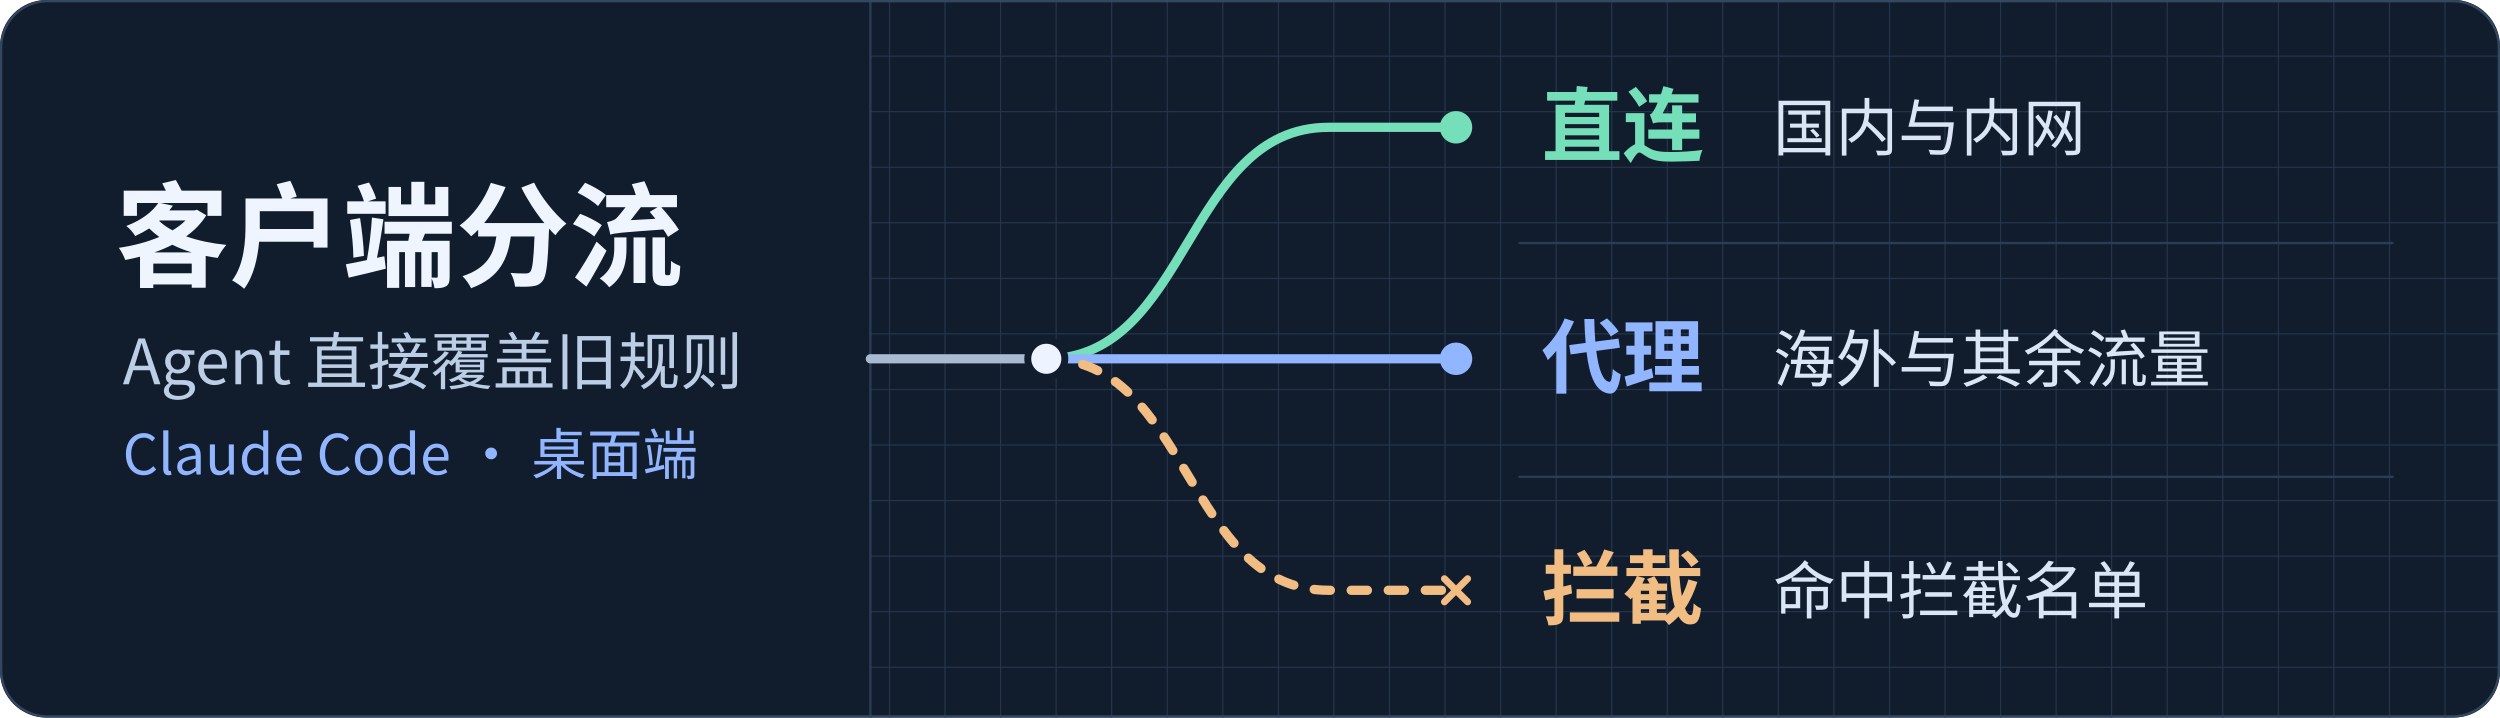
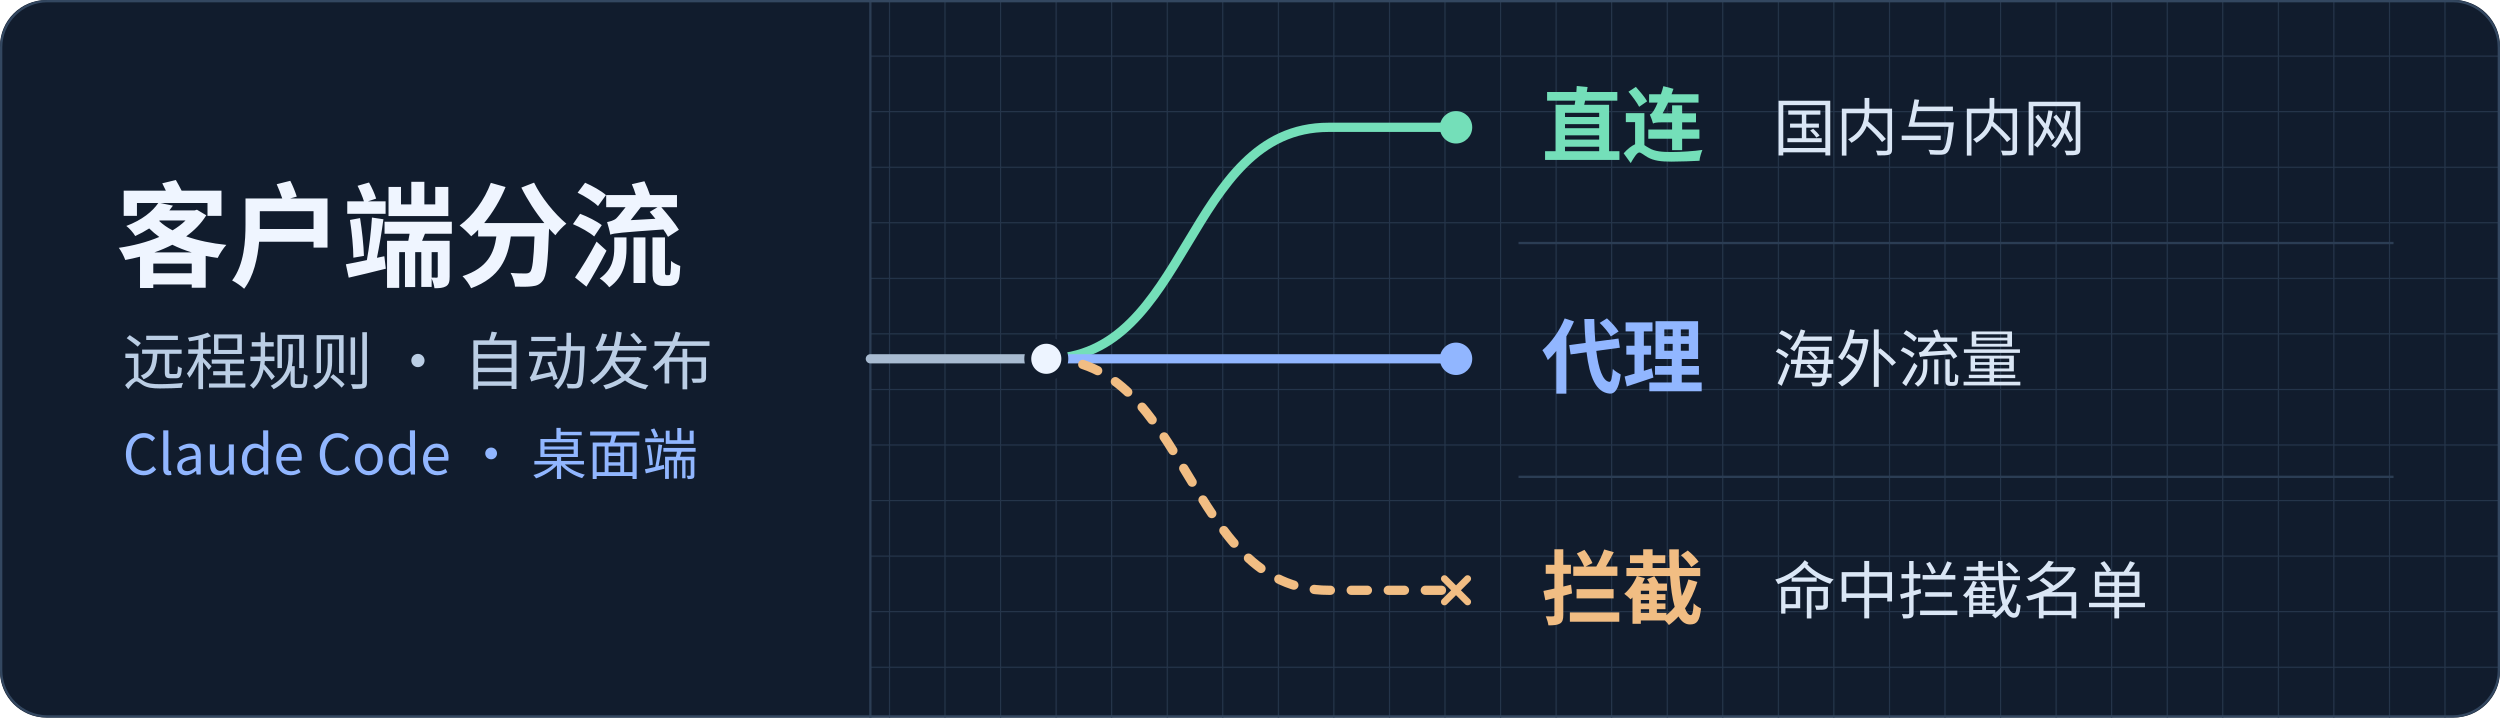
<svg xmlns="http://www.w3.org/2000/svg" width="1080" height="310" viewBox="0 0 1080 310">
  <defs>
    <pattern id="grid" width="24" height="24" patternUnits="userSpaceOnUse">
      <path d="M24 0H0V24" fill="none" stroke="#25354a" />
    </pattern>
    <clipPath id="frame">
      <rect width="1080" height="310" rx="20" />
    </clipPath>
  </defs>
  <g clip-path="url(#frame)">
    <rect width="1080" height="310" fill="#111c2d" />
    <path d="M376 0H1080V310H376Z" fill="url(#grid)" />
    <path d="M376 0V310M656 105H1034M656 206H1034" fill="none" stroke="#2b3d54" />
    <g fill="none" stroke-width="4" stroke-linecap="round">
      <path d="M376 155H452" stroke="#a8bbd1" />
      <path d="M452 155C514 155 512 55 574 55H625" stroke="#74dfb9" />
      <path d="M452 155H625" stroke="#91b6ff" />
      <path d="M452 155C514 155 512 255 574 255H625" stroke="#f1bd83" stroke-dasharray="7 9" />
    </g>
    <circle cx="452" cy="155" r="8" fill="#edf4ff" stroke="#111c2d" stroke-width="3" />
    <circle cx="629" cy="55" r="7" fill="#74dfb9" />
    <circle cx="629" cy="155" r="7" fill="#91b6ff" />
    <path d="M624 250L634 260M634 250L624 260" stroke="#f1bd83" stroke-width="3" stroke-linecap="round" />
    <g font-family="PingFang SC, Microsoft YaHei, Noto Sans CJK SC, system-ui, sans-serif">
      <text x="50" y="120" fill="#eff5ff" font-size="49" font-weight="700">客户端分流</text>
-       <text x="53" y="166" fill="#bbcee5" font-size="27">Agent 直接覆盖旧规则</text>
+       <text x="53" y="166" fill="#bbcee5" font-size="27">远程规则 · 自动发布</text>
      <text x="53" y="205" fill="#91b6ff" font-size="24">Claude Code · 桌面端</text>
      <g font-size="35" font-weight="650">
        <text x="666" y="67" fill="#74dfb9">直连</text>
        <text x="666" y="167" fill="#91b6ff">代理</text>
        <text x="666" y="267" fill="#f1bd83">拦截</text>
      </g>
      <g fill="#dae6f5" font-size="27">
        <text x="766" y="65">国内与内网</text>
-         <text x="766" y="165">海外与其余流量</text>
+         <text x="766" y="165">海外流量</text>
        <text x="766" y="265">命中拦截名单</text>
      </g>
    </g>
  </g>
  <rect x=".5" y=".5" width="1079" height="309" rx="20" fill="none" stroke="#334760" />
</svg>
